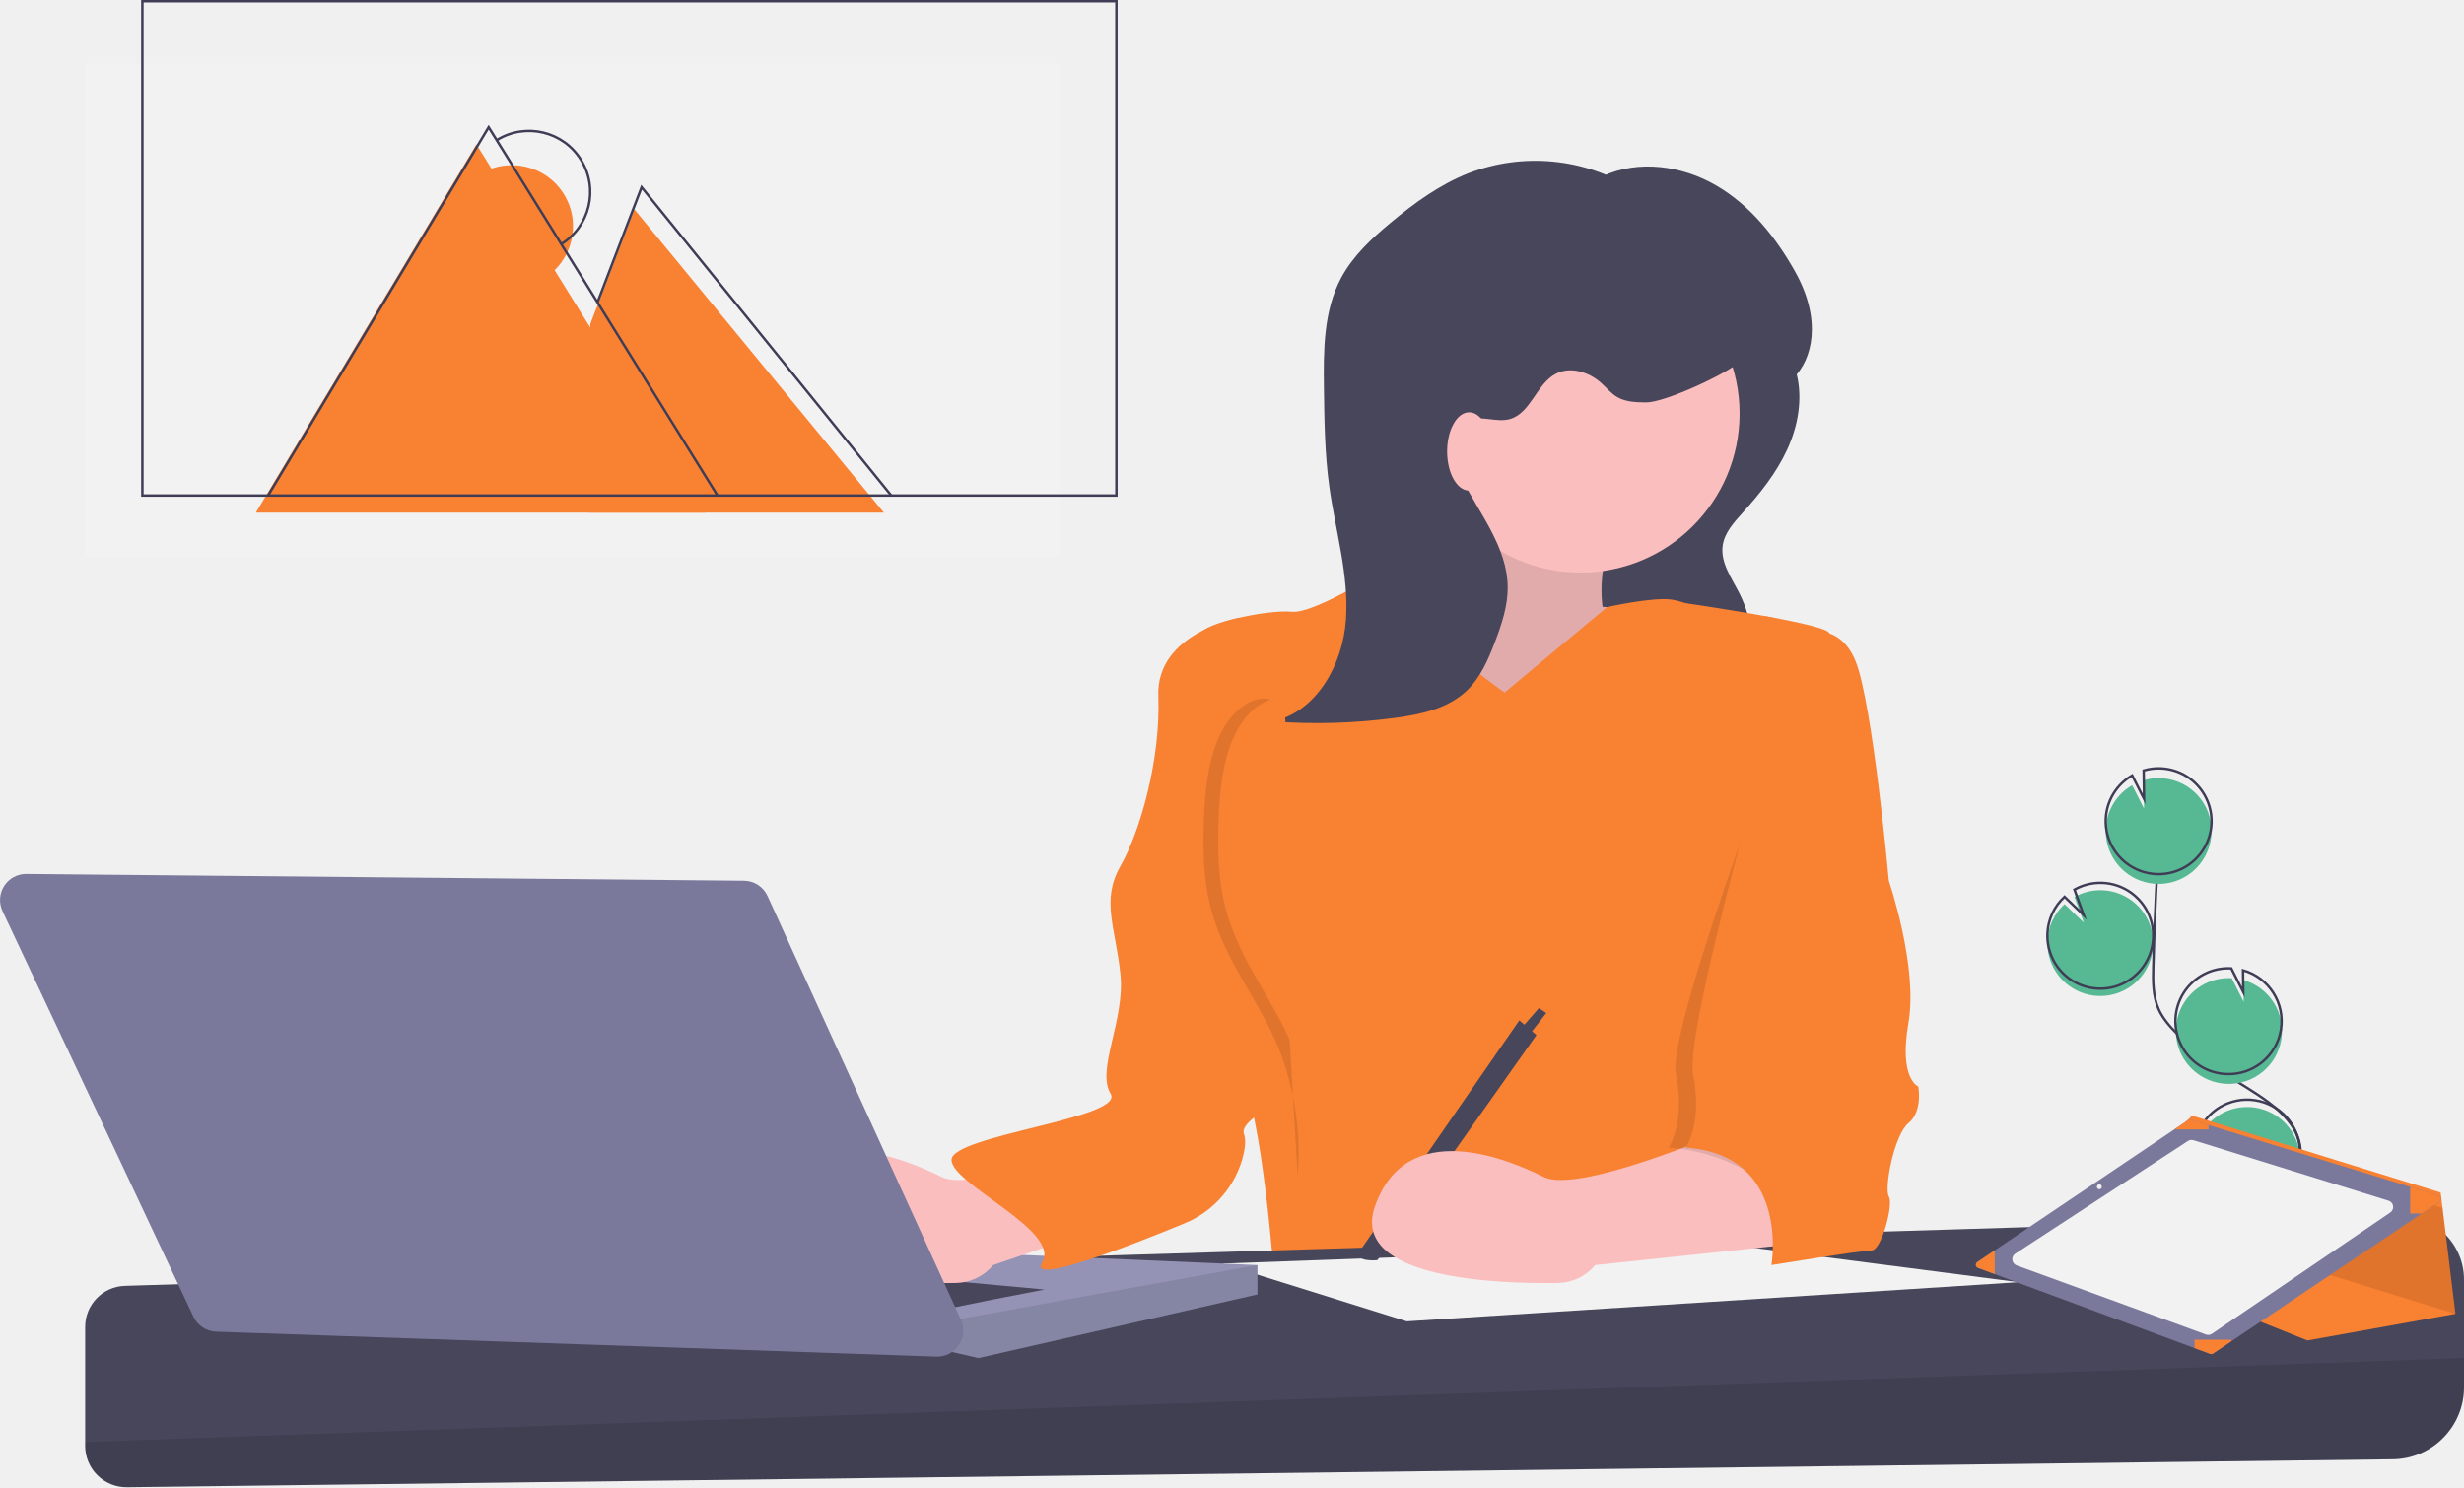
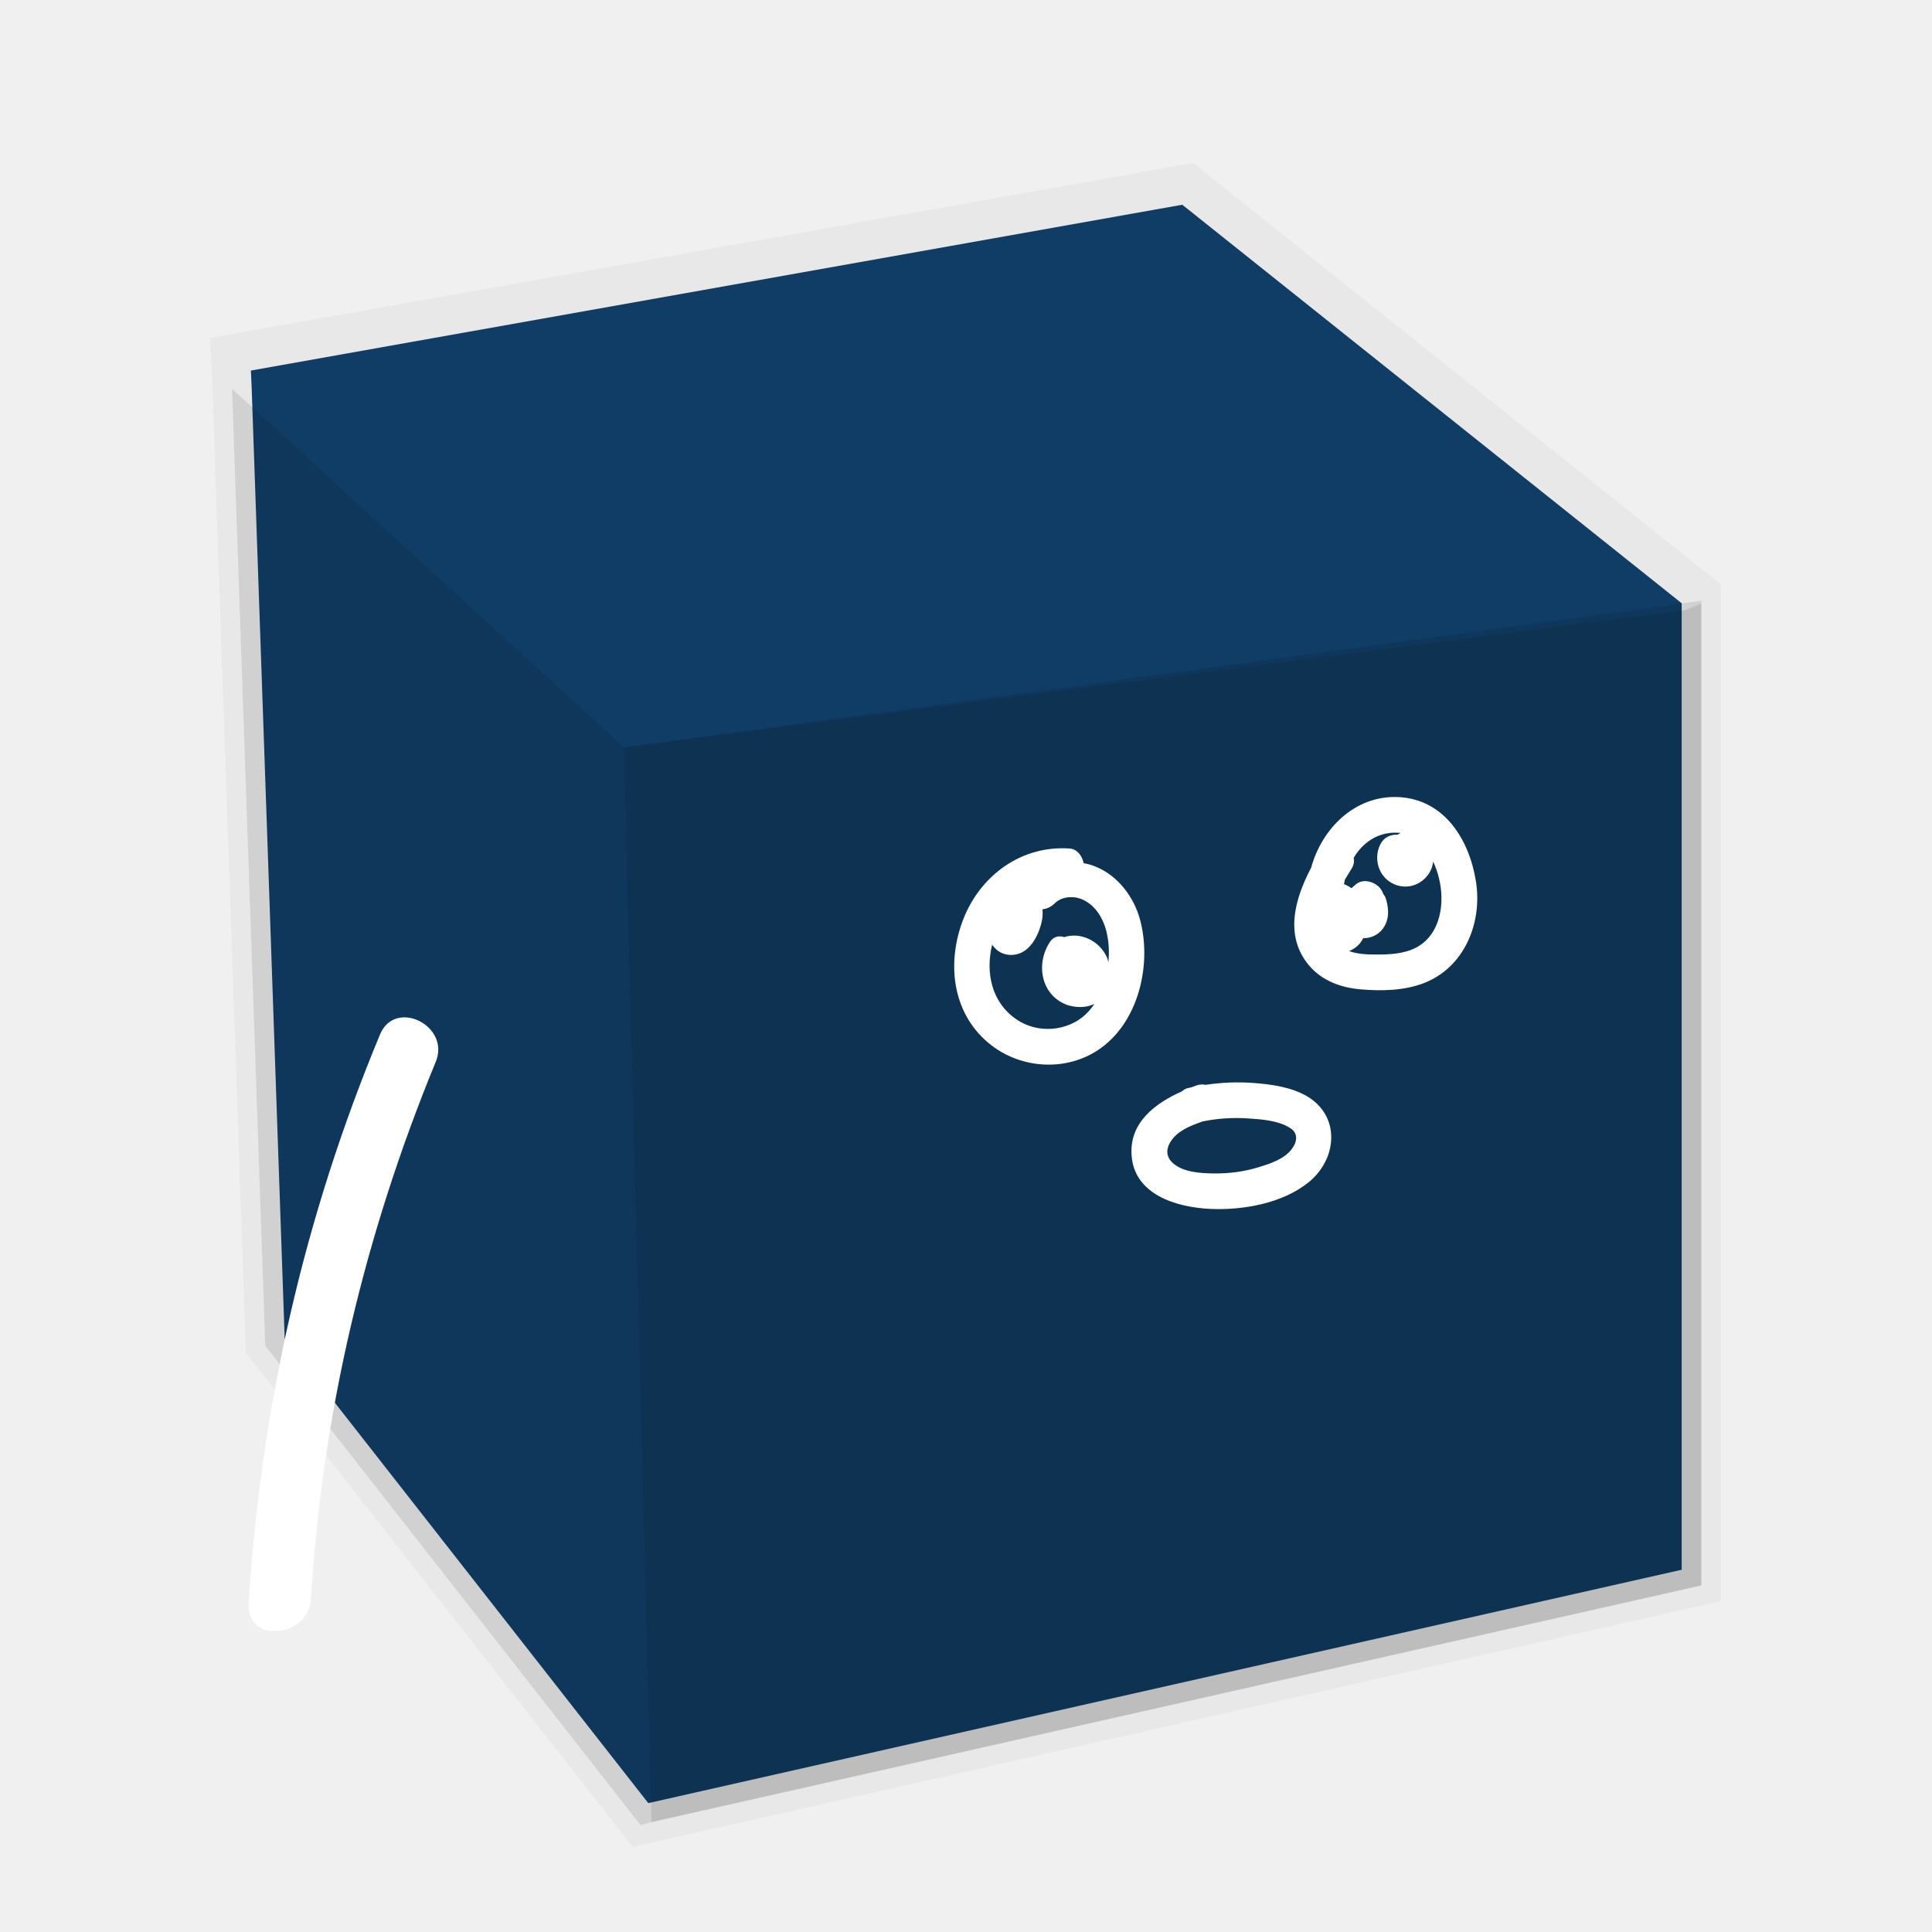
- <svg xmlns="http://www.w3.org/2000/svg" id="a2889d33-42cc-41f0-88ec-ec050668376c" data-name="Layer 1" width="1006.799" height="607.79" viewBox="0 0 1006.799 607.79">
-   <path d="M953.777,552.871a21.619,21.619,0,1,0-9.556-40.449l3.819,10.465-7.858-7.544a21.538,21.538,0,0,0-6.984,14.922,21.2,21.2,0,0,0,.548,5.954A21.615,21.615,0,0,0,953.777,552.871Z" transform="translate(-96.60073 -145.8549)" fill="#57b894" />
-   <path d="M1016.955,668.385c-4.583-8.485.617-18.887,6.595-26.455s13.263-15.443,13.108-25.086c-.222-13.859-14.932-22.042-26.685-29.389a130.157,130.157,0,0,1-23.961-19.266c-2.886-2.946-5.675-6.096-7.363-9.858-2.431-5.418-2.363-11.583-2.21-17.519q.766-29.664,2.931-59.27" transform="translate(-96.60073 -145.8549)" fill="none" stroke="#3f3d56" stroke-miterlimit="10" />
-   <path d="M953.777,549.871a21.619,21.619,0,1,0-9.556-40.449l3.819,10.465-7.858-7.544a21.538,21.538,0,0,0-6.984,14.922,21.2,21.2,0,0,0,.548,5.954A21.615,21.615,0,0,0,953.777,549.871Z" transform="translate(-96.60073 -145.8549)" fill="none" stroke="#3f3d56" stroke-miterlimit="10" />
-   <path d="M957.028,484.461A21.594,21.594,0,0,1,967.819,466.752l4.839,9.574-.146-11.589a21.617,21.617,0,1,1-15.484,19.725Z" transform="translate(-96.60073 -145.8549)" fill="#57b894" />
-   <path d="M957.028,480.461A21.594,21.594,0,0,1,967.819,462.752l4.839,9.574-.146-11.589a21.617,21.617,0,1,1-15.484,19.725Z" transform="translate(-96.60073 -145.8549)" fill="none" stroke="#3f3d56" stroke-miterlimit="10" />
-   <path d="M1006.412,588.786a21.617,21.617,0,0,0,6.857-42.403l.112,8.906-4.894-9.687a.378.378,0,0,0-.059-.004,21.618,21.618,0,1,0-2.017,43.188Z" transform="translate(-96.60073 -145.8549)" fill="#57b894" />
-   <path d="M1006.246,584.786a21.617,21.617,0,0,0,6.857-42.403l.112,8.906-4.894-9.687a.378.378,0,0,0-.059-.004,21.618,21.618,0,1,0-2.017,43.188Z" transform="translate(-96.60073 -145.8549)" fill="none" stroke="#3f3d56" stroke-miterlimit="10" />
-   <path d="M995.575,629.75a21.608,21.608,0,1,0-1.046-17.403l13.501,10.986-14.852-3.442A21.416,21.416,0,0,0,995.575,629.75Z" transform="translate(-96.60073 -145.8549)" fill="#57b894" />
-   <path d="M995.575,626.75a21.608,21.608,0,1,0-1.046-17.403l13.501,10.986-14.852-3.442A21.416,21.416,0,0,0,995.575,626.75Z" transform="translate(-96.60073 -145.8549)" fill="none" stroke="#3f3d56" stroke-miterlimit="10" />
-   <path d="M830.675,298.569c2.605,10.26.621,21.294-3.789,30.918s-11.11,18.011-18.2,25.872c-3.567,3.955-7.428,8.159-8.185,13.431-1.009,7.029,3.731,13.391,6.914,19.739a48.495,48.495,0,0,1,4.974,17.8c.428,5.322-.238,11.187-3.965,15.009-3.594,3.685-9.113,4.577-14.238,5.053a181.987,181.987,0,0,1-42.372-1.024c3.933-5.231,2.455-8.476,2.086-15.011-.725-12.819-10.054-24.424-11.866-37.135-1.44-10.105,5.249-19.382,11.572-27.396l28.992-36.744c4.804-6.089,9.589-12.36,13.038-19.34,2.465-4.988,2.928-14.354,9.129-16.017C816.452,270.589,828.402,289.62,830.675,298.569Z" transform="translate(-96.60073 -145.8549)" fill="#47465a" />
-   <path d="M688.399,328.855s-20,59-30,63,60,76,60,76l51-25,2-48-20-1s-3-20,7-30S688.399,328.855,688.399,328.855Z" transform="translate(-96.60073 -145.8549)" fill="#fbbebe" />
-   <path d="M688.399,328.855s-20,59-30,63,60,76,60,76l51-25,2-48-20-1s-3-20,7-30S688.399,328.855,688.399,328.855Z" transform="translate(-96.60073 -145.8549)" opacity="0.1" />
-   <path d="M711.399,428.855s-43-29-45-53c0,0-32,21-42,20s-37,5-37,9,25,117,25,117-18,48-9,63,14,85,14,85h208s-28-49-13-84,21-182,21-182-11-8-22-6-24-6-32-7-26.13,3.094-26.13,3.094Z" transform="translate(-96.60073 -145.8549)" fill="#f88132" />
-   <path d="M1103.399,668.783v44a29.433,29.433,0,0,1-29.07,29.431L148.512,753.644a16.905,16.905,0,0,1-17.113-16.903V688.102a16.756,16.756,0,0,1,16.239-16.748l928.846-28.668A26.11,26.11,0,0,1,1103.399,668.783Z" transform="translate(-96.60073 -145.8549)" fill="#47465a" />
-   <path d="M1103.399,700.855v11.928a29.433,29.433,0,0,1-29.07,29.431L148.512,753.644a16.905,16.905,0,0,1-17.113-16.903v-1.565Z" transform="translate(-96.60073 -145.8549)" opacity="0.1" />
-   <polygon points="824.799 524 707.659 508.801 499.362 516.4 574.799 540 824.799 524" fill="#f2f2f2" />
-   <polygon points="513.799 517 513.799 529 399.799 555 388.659 552.43 386.799 552 304.799 508 513.799 517" fill="#9493b6" />
-   <polygon points="513.799 517 513.799 529 399.799 555 388.659 552.43 386.799 540 513.799 517" opacity="0.1" />
-   <path d="M479.399,681.855c2-1,44-9,44-9l-76-7Z" transform="translate(-96.60073 -145.8549)" fill="#47465a" />
-   <circle cx="645.799" cy="169" r="65" fill="#fbbebe" />
-   <path d="M553.399,608.855s-58,25-72,18-56-25-69,12c-10.484,29.838,50.717,31.712,74.801,31.319a20.125,20.125,0,0,0,15.199-7.319h0l83.5-28.5S567.399,602.855,553.399,608.855Z" transform="translate(-96.60073 -145.8549)" fill="#fbbebe" />
-   <path d="M717.399,562.855l7,6-65,92s-10,1-7-4Z" transform="translate(-96.60073 -145.8549)" fill="#47465a" />
-   <polygon points="624.799 423 631.799 414 628.799 412 621.799 420 624.799 423" fill="#47465a" />
-   <path d="M602.899,398.355s-34,6-33,32-7.5,55.5-15.5,69.5-2,25,0,44-10,39-4,49-65,17-65,27,45,29,37,42c-5.755,9.353,34.813-6.398,58.031-15.972a40.522,40.522,0,0,0,24.329-28.466c.703-3.188.891-6.062.141-8.062-3-8,32.5-18.5,33.5-38.5s-5-40-10-60S602.899,398.355,602.899,398.355Z" transform="translate(-96.60073 -145.8549)" fill="#f88132" />
-   <path d="M107.377,503.016l293.239,2.775a10.663,10.663,0,0,1,9.599,6.235l79.028,173.15a10.663,10.663,0,0,1-10.069,15.083l-294.269-10.179a10.663,10.663,0,0,1-9.279-6.116L97.629,518.218A10.663,10.663,0,0,1,107.377,503.016Z" transform="translate(-96.60073 -145.8549)" fill="#7a799c" />
-   <path d="M799.399,608.855s-58,25-72,18-56-25-69,12c-10.484,29.838,50.717,31.712,74.801,31.319a20.125,20.125,0,0,0,15.199-7.319h0l85-9S813.399,602.855,799.399,608.855Z" transform="translate(-96.60073 -145.8549)" fill="#fbbebe" />
-   <path d="M833.899,419.355s14.5-19.5,21.5-1.5,6,88,6,88,12,35,8,58,4,26,4,26,2,10-4,15-10,27-8,30-3,22-7,22-12.5-1.5-12.5-1.5-20.5-37.5-63.5-40.5c0,0,7-10,3-30S833.899,419.355,833.899,419.355Z" transform="translate(-96.60073 -145.8549)" opacity="0.1" />
-   <path d="M831.399,404.855s16.5-6.5,23.5,11.5,13.5,89.5,13.5,89.5,12,35,8,58,4,26,4,26,2,10-4,15-10,27-8,30-3,22-7,22-41,6-41,6,8-45-35-48c0,0,7-10,3-30S831.399,404.855,831.399,404.855Z" transform="translate(-96.60073 -145.8549)" fill="#f88132" />
-   <path d="M764.174,223.127A75.93,75.93,0,0,0,696.712,216.609c-11.773,4.631-22.171,12.17-31.897,20.26-7.802,6.49-15.41,13.57-20.203,22.515-7.267,13.562-7.246,29.707-7.049,45.092.171,13.395.346,26.831,2.171,40.103,2.504,18.203,8.113,36.224,6.825,54.553s-12.06,37.884-30.066,41.54a241.328,241.328,0,0,0,50.238-1.447c10.494-1.406,21.51-3.809,29.182-11.105,5.603-5.329,8.77-12.675,11.526-19.9,2.769-7.261,5.305-14.807,5.208-22.578-.202-16.17-11.43-29.733-18.758-44.148-2.057-4.046-3.862-8.396-3.791-12.934s2.441-9.303,6.659-10.978c5.205-2.068,11.231,1.017,16.642-.429,8.694-2.322,10.95-14.395,18.932-18.55,5.906-3.074,13.443-.769,18.409,3.666,2.221,1.983,4.123,4.381,6.699,5.875,3.492,2.025,7.734,2.124,11.771,2.168,7.536.083,33.259-11.73,38.69-16.955,5.298,27.253,44.698,3.535,22.087-36.673-7.873-14-18.315-27.002-32.206-35.066s-31.614-10.564-46.197-3.832" transform="translate(-96.60073 -145.8549)" fill="#47465a" />
-   <ellipse cx="600.299" cy="184.5" rx="9" ry="16" fill="#fbbebe" />
-   <path d="M785.399,392.374s55.5,7.982,58.5,11.982-3,28-3,28l-40,7-30.78-6.638Z" transform="translate(-96.60073 -145.8549)" fill="#f88132" />
-   <path d="M615.28,431.531c-8.358-1.441-16.511,6.124-20.839,16.098s-5.503,21.925-5.929,33.536c-.423,11.54-.173,23.325,2.455,34.296,5.396,22.529,19.883,38.457,28.267,59.173a116.03,116.03,0,0,1,7.614,51.721" transform="translate(-96.60073 -145.8549)" opacity="0.1" />
-   <path d="M621.28,431.531c-8.358-1.441-16.511,6.124-20.839,16.098s-5.503,21.925-5.929,33.536c-.423,11.54-.173,23.325,2.455,34.296,5.396,22.529,19.883,38.457,28.267,59.173a116.03,116.03,0,0,1,7.614,51.721" transform="translate(-96.60073 -145.8549)" fill="#f88132" />
-   <polygon points="846.099 509.119 942.837 547.814 1003.299 536.931 998.026 493.653 997.252 487.353 895.678 455.913 888.422 463.168 846.099 509.119" fill="#f88132" />
-   <polygon points="901.724 463.616 901.724 505.491 1003.299 536.931 998.026 493.653 901.724 463.616" opacity="0.1" />
-   <path d="M904.819,664.017l6.847,2.535,81.645,30.237,6.345,2.349a1.336,1.336,0,0,0,1.218-.143l7.477-5.013,77.778-52.181,7.348-4.927a1.351,1.351,0,0,0-.358-2.414l-11.717-3.588-82.361-25.231-7.191-2.206a1.344,1.344,0,0,0-1.153.172l-5.665,3.817-73.38,49.417-7.112,4.791A1.35,1.35,0,0,0,904.819,664.017Z" transform="translate(-96.60073 -145.8549)" fill="#7a799c" />
-   <path d="M1073.278,641.373l-72.879,49.565a2.682,2.682,0,0,1-2.429.302L920.6,662.995a2.706,2.706,0,0,1-.547-4.805l70.54-46.033a2.682,2.682,0,0,1,2.261-.316l79.709,24.714A2.706,2.706,0,0,1,1073.278,641.373Z" transform="translate(-96.60073 -145.8549)" fill="#f2f2f2" />
-   <path d="M1081.402,630.872v10.929h4.727l7.348-4.927a1.351,1.351,0,0,0-.358-2.414Z" transform="translate(-96.60073 -145.8549)" fill="#f88132" />
-   <path d="M993.311,693.366v3.423l6.345,2.349a1.336,1.336,0,0,0,1.218-.143l7.477-5.013V693.366Z" transform="translate(-96.60073 -145.8549)" fill="#f88132" />
-   <path d="M904.819,664.017l6.847,2.535v-9.711h-.014l-7.112,4.791A1.35,1.35,0,0,0,904.819,664.017Z" transform="translate(-96.60073 -145.8549)" fill="#f88132" />
-   <path d="M985.032,607.424h14.009v-1.783l-7.191-2.206a1.344,1.344,0,0,0-1.153.172Z" transform="translate(-96.60073 -145.8549)" fill="#f88132" />
-   <circle cx="857.799" cy="485" r="1" fill="#f2f2f2" />
-   <rect x="34.669" y="26" width="398" height="202" fill="#f2f2f2" />
-   <polyline points="104.527 209.5 194.669 59 288.169 209.5" fill="#f88132" />
-   <polygon points="241.169 132.5 259.169 85.5 361.169 209.5 240.669 209.5 241.169 132.5" fill="#f88132" />
-   <path d="M318.819,259.681a25.001,25.001,0,1,0-26.136-42.628" transform="translate(-96.60073 -145.8549)" fill="#f88132" />
-   <rect x="58.169" y="0.5" width="398" height="202" fill="none" stroke="#3f3d56" stroke-miterlimit="10" />
-   <polyline points="109.527 202.5 199.669 52 293.169 202.5" fill="none" stroke="#3f3d56" stroke-miterlimit="10" />
-   <polyline points="244.169 123.5 262.169 76.5 364.169 202.5" fill="none" stroke="#3f3d56" stroke-miterlimit="10" />
-   <path d="M325.819,245.681a25.001,25.001,0,1,0-26.136-42.628" transform="translate(-96.60073 -145.8549)" fill="none" stroke="#3f3d56" stroke-miterlimit="10" />
+ <svg xmlns="http://www.w3.org/2000/svg" version="1.1" id="_x37_8bf026f-5d34-4e97-88cf-29aa2cfb8006" x="0px" y="0px" viewBox="244 41.3 1133.9 1133.9" style="enable-background:new 244 41.3 1133.9 1133.9;" xml:space="preserve">
+   <style type="text/css">
+ 	.st0{fill:#103D65;stroke:#E8E8E8;stroke-width:23.039;stroke-miterlimit:10;}
+ 	.st1{opacity:0.1;enable-background:new    ;}
+ 	.st2{fill:#FFFFFF;}
+ </style>
+   <g>
+     <polygon class="st0" points="1242.5,389.8 1242.5,971.8 619.9,1112.4 399.7,831.1 380.2,269.5 379.3,249.2 941,149.2  " />
+     <polygon class="st1" points="1242.5,393.9 1242.5,971.8 626.4,1110.7 619.9,1112.4 399.7,831.1 380.2,269.5 610.2,480  " />
+     <polygon class="st1" points="1242.5,395.5 1242.5,971.8 626.4,1110.7 610.2,480 1232.8,399.5  " />
+   </g>
+   <path class="st2" d="M467.1,648.3c-44.7,107.3-69.9,218.6-77.2,334.1c-1.6,23.6,35,20.3,36.6-2.4c6.5-108.9,31.7-214.6,73.2-315.4  C508.6,643.4,476.1,627.1,467.1,648.3z" />
+   <path class="st2" d="M913.2,581.4c-3.5-13.4-13-26.1-26-31.4c-2.4-1-4.8-1.7-7.2-2.1c-0.8-4.2-3.8-8.3-8.2-8.6  c-28.1-2-52.3,15.6-62.4,41.4c-9.8,25.1-6.9,54.5,14.6,72.6c19.3,16.3,48.8,17.5,68.6,1.2C913,637.8,919.7,606.2,913.2,581.4z   M894.5,606c-0.2-0.8-0.4-1.7-0.7-2.5c-4.1-9.8-15.4-15.4-25.2-12.2c-2.4-0.8-5.7-0.8-8.1,2.4c-8.9,13-5.7,31.7,9.8,37.4  c5.2,1.7,11.2,1.8,16-0.6c-1.4,2.1-3,4.1-4.8,5.8c-10.7,10.5-28.6,11.8-40.9,3.3c-14.7-10-18.3-27.5-14.3-43.9c0.6,1,1.5,2,2.5,2.9  c4.8,4.2,12,4.1,17,0.4c3.9-2.8,6.6-7.6,8.2-12c1.4-3.9,2.3-8,1.8-12c2.6-0.3,5.2-1.5,7.2-3.5c4.3-4.3,11.6-4.6,16.9-2  c7,3.4,11.3,10.4,13.3,17.8C894.7,593.1,895.2,599.6,894.5,606z" />
+   <path class="st2" d="M1110.3,559c-3.8-24.8-18.6-48.8-45.9-49.9c-25.3-1-44.6,18.5-50.9,41.5c-9.5,18-15.8,39.8-1.4,57.1  c7.7,9.3,19.2,13.4,31,14.3c12,1,24.9,0.7,36.3-3.6C1103.3,609.3,1114,583.3,1110.3,559z M1075.4,597.3c-7.4,4-16.6,4.3-24.9,4.2  c-4.7,0-10-0.3-14.7-2c2.5-1,4.8-2.6,6.6-4.9c0.7-0.9,1.2-1.8,1.7-2.7c4.1,0.1,8.2-1.6,11-4.9c4.4-5.4,4.2-11.9,2.3-18.2  c-0.3-1.1-0.9-2-1.6-2.9c-0.3-1-0.8-1.9-1.4-2.8c-3.1-4.2-10.1-6.5-14.6-2.8c-0.9,0.7-1.7,1.5-2.6,2.3c-1.4-1-2.9-1.8-4.4-2.4  c0.2-0.9,0.3-1.7,0.5-2.6c1.4-2.3,2.8-4.6,4.2-6.9c1.1-1.8,1.4-4,1-6c4.3-7.1,10.8-12.7,19.6-14.3c2.9-0.5,5.5-0.5,8-0.2  c-0.7,0.3-1.3,0.6-1.9,1c-4.1-0.3-8.2,1.7-10.1,5.7c-2.9,5.8-2.3,13,1.6,18.2c4.4,5.8,12.2,8.1,19,5.4c5.7-2.3,9.9-7.6,10.4-13.6  c1.4,3,2.5,6.1,3.3,9.3C1092.2,570.6,1089.8,589.5,1075.4,597.3z" />
+   <path class="st2" d="M1011.1,684.7c-9.2-5.4-20.9-7-31.4-7.8c-9.6-0.7-18.9-0.3-28.2,1.1c-1.7-0.4-3.6-0.3-5.7,0.5  c-0.9,0.3-1.8,0.7-2.7,1c-0.6,0.1-1.3,0.3-1.9,0.4c-1.4,0.3-2.5,1-3.5,1.9c-15.5,6.9-30.7,18.1-29.6,37.1  c1.3,23.6,26.5,31,46.1,31.9c19.2,0.9,42.5-3.2,57.8-15.6C1028.8,721.7,1031,696.5,1011.1,684.7z M1002.5,715.2  c-4.3,6.2-12.8,9-19.7,11.1c-8.6,2.7-17.6,3.8-26.6,3.7c-7.6-0.1-17.5-0.7-23.5-5.8c-5-4.2-4.4-9.6-0.5-14.5  c4.2-5.3,11.1-7.9,17.5-10.2c8.7-1.8,17.9-2.4,26.7-1.8c7.8,0.5,17.9,1.2,24.7,5.6C1005.8,706.1,1005.5,711,1002.5,715.2z" />
</svg>
